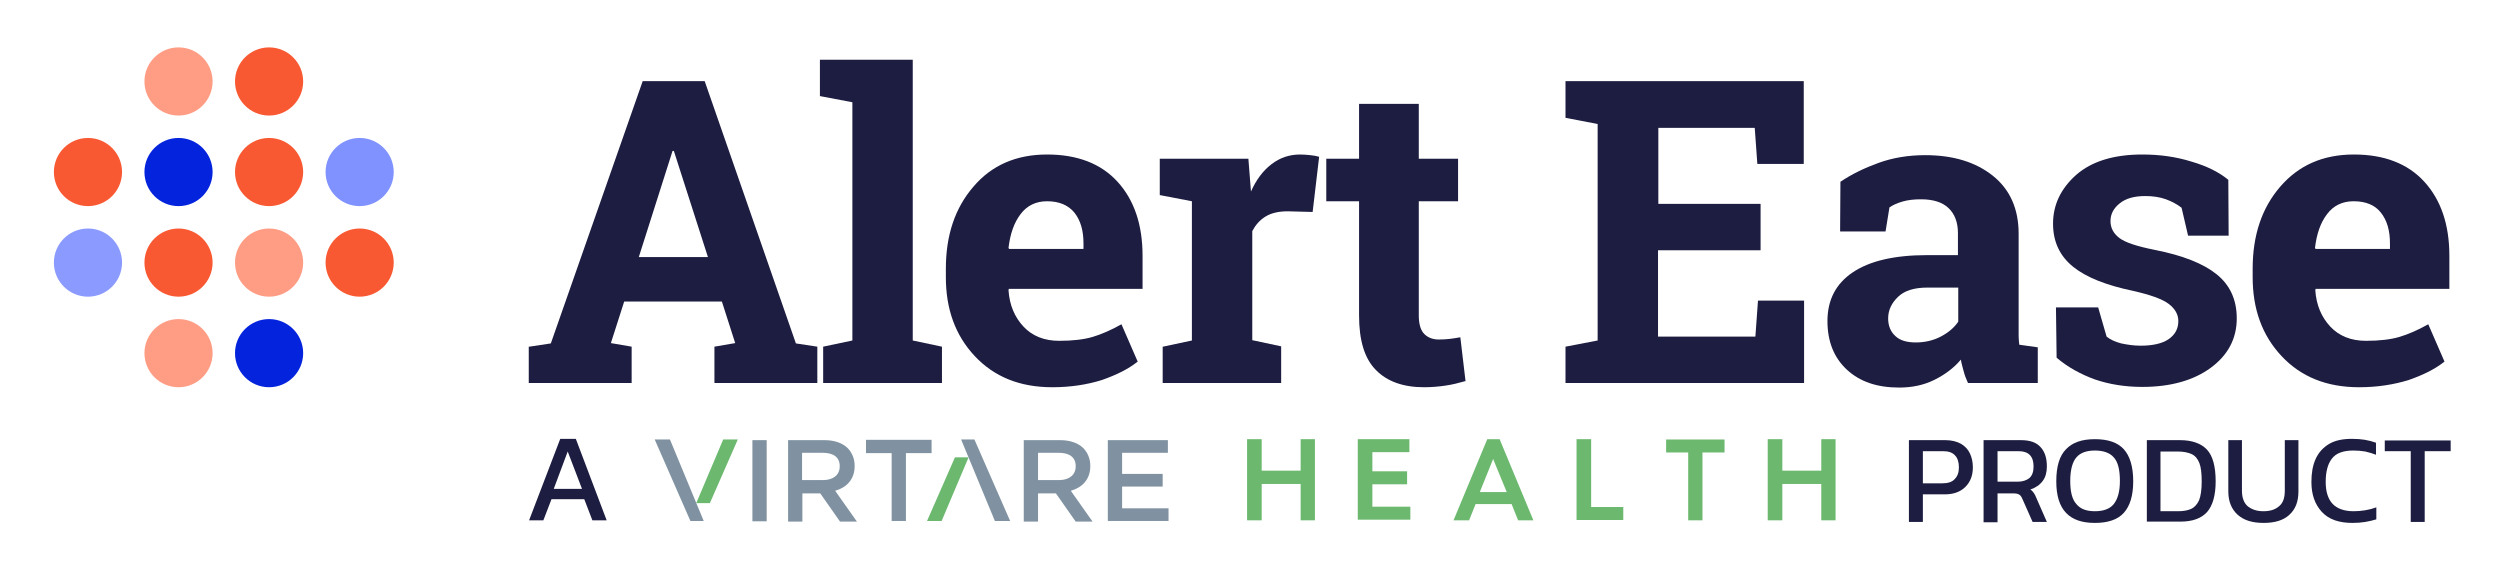
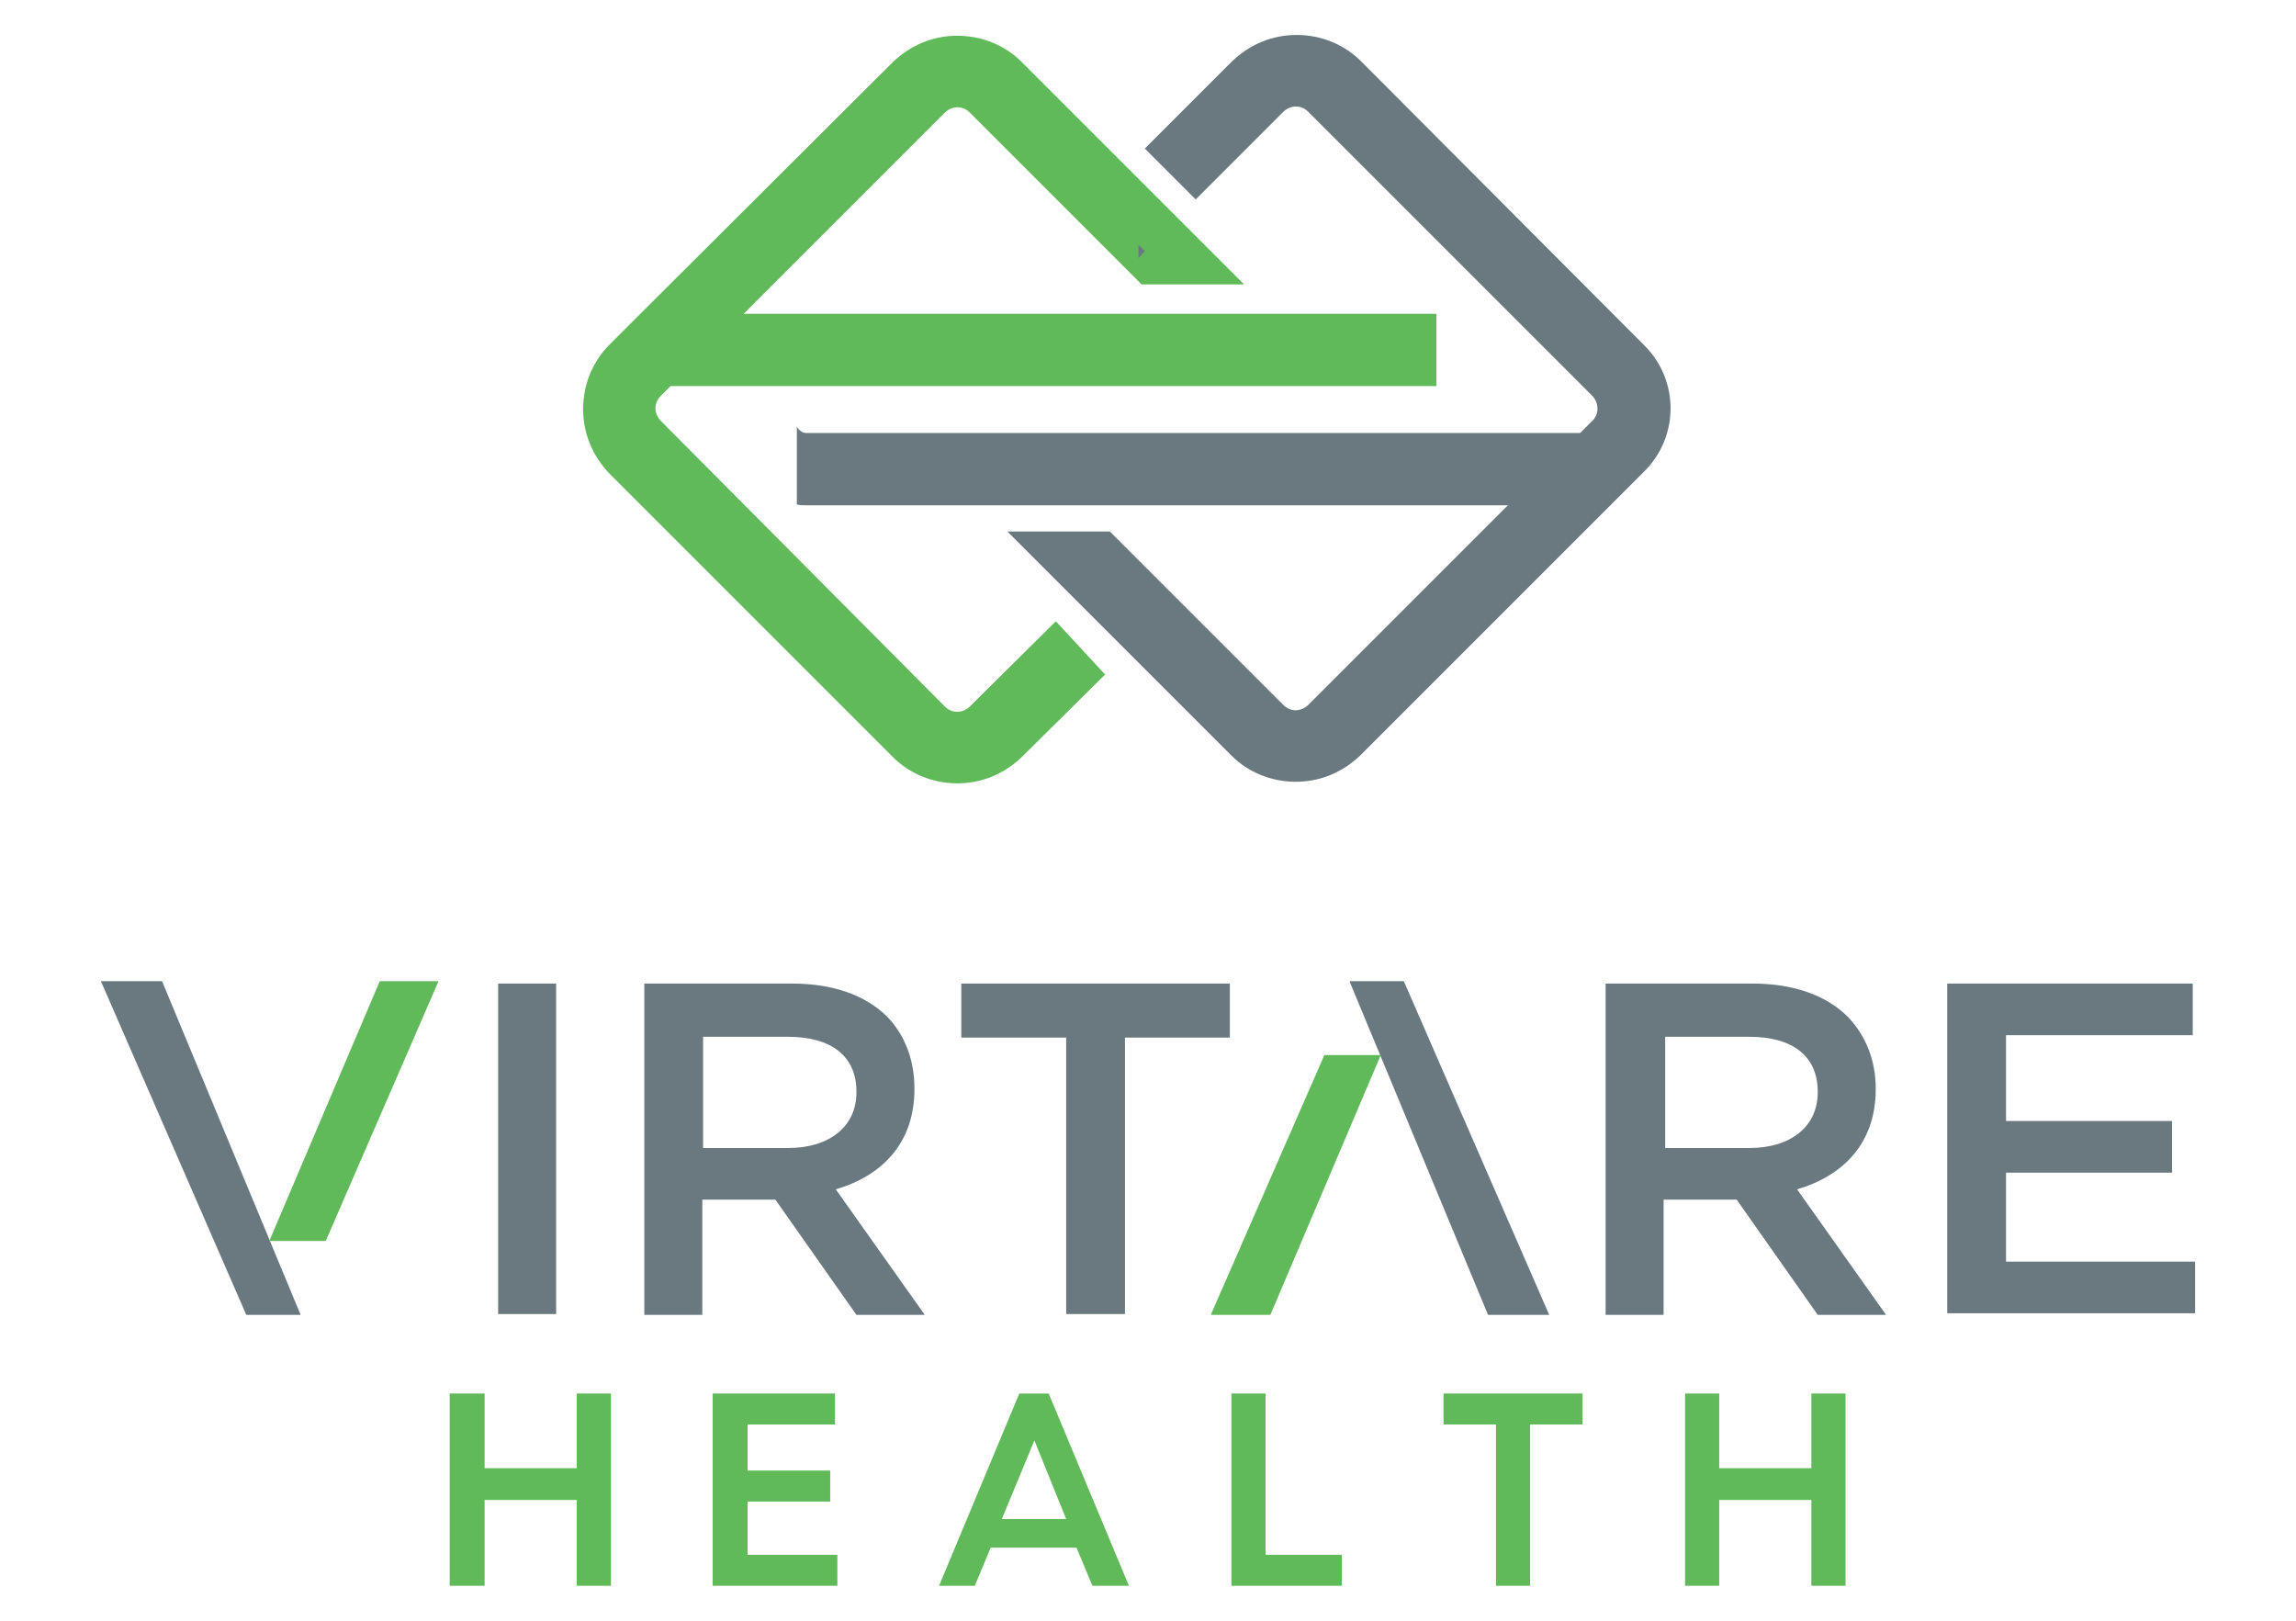
- <svg xmlns="http://www.w3.org/2000/svg" xmlns:xlink="http://www.w3.org/1999/xlink" version="1.1" id="Layer_1" x="0px" y="0px" viewBox="0 0 770.2 178.2" style="enable-background:new 0 0 770.2 178.2;" xml:space="preserve">
+ <svg xmlns="http://www.w3.org/2000/svg" version="1.1" id="Capa_1" x="0px" y="0px" viewBox="0 0 289 204" style="enable-background:new 0 0 289 204;" xml:space="preserve">
  <style type="text/css">
- 	.st0{fill:#1D1D41;}
- 	.st1{clip-path:url(#SVGID_00000147208117776547821490000012006905065773922951_);}
- 	.st2{clip-path:url(#SVGID_00000098215842679583662980000014785320235915823523_);fill:#FF9C84;}
- 	.st3{clip-path:url(#SVGID_00000086668050203674814670000016657960641722485388_);}
- 	.st4{clip-path:url(#SVGID_00000077297539055422573910000008655342191132459710_);fill:#F95932;}
- 	.st5{clip-path:url(#SVGID_00000096029034312060366690000013751748893925976196_);}
- 	.st6{clip-path:url(#SVGID_00000077297584495577469890000002003461637144702852_);fill:#0423DD;}
- 	.st7{clip-path:url(#SVGID_00000048484746235688693460000010144293799456945838_);}
- 	.st8{clip-path:url(#SVGID_00000129168470097784718460000012652877612349612945_);fill:#F95932;}
- 	.st9{clip-path:url(#SVGID_00000070818985525521327820000017539656714322928566_);}
- 	.st10{clip-path:url(#SVGID_00000065755962934697796750000008991451002869352593_);fill:#F95932;}
- 	.st11{clip-path:url(#SVGID_00000049179539525905421640000012772989568871335338_);}
- 	.st12{clip-path:url(#SVGID_00000151544092285802104120000016024323475213835670_);fill:#F95932;}
- 	.st13{clip-path:url(#SVGID_00000087374445773528093100000004212736876193737888_);}
- 	.st14{clip-path:url(#SVGID_00000116232611266499021030000007277362355460562575_);fill:#8A9AFF;}
- 	.st15{clip-path:url(#SVGID_00000115496365609540044170000010473591379349162666_);}
- 	.st16{clip-path:url(#SVGID_00000008847888927535290130000016706112208681149589_);fill:#FF9C84;}
- 	.st17{clip-path:url(#SVGID_00000048471179060032327350000008126196712575540660_);}
- 	.st18{clip-path:url(#SVGID_00000167364012063937287640000002831284327962279304_);fill:#8092FF;}
- 	.st19{clip-path:url(#SVGID_00000161597835674313960060000004034212082709181829_);}
- 	.st20{clip-path:url(#SVGID_00000141437507730600446430000014927327244337473666_);fill:#F95932;}
- 	.st21{clip-path:url(#SVGID_00000157989529313299168080000014668160698764018620_);}
- 	.st22{clip-path:url(#SVGID_00000055708210127090309520000010900562443265502122_);fill:#FF9C84;}
- 	.st23{clip-path:url(#SVGID_00000108989061514629500400000005352843153810325428_);}
- 	.st24{clip-path:url(#SVGID_00000003085832724242788510000003716898120191533701_);fill:#0423DD;}
- 	.st25{fill:#6BB86E;}
- 	.st26{fill:#8092A1;}
+ 	.st0{fill:#6A7980;}
+ 	.st1{fill:#61BA59;}
</style>
  <g>
-     <path class="st0" d="M163.1,106.8l6.6-1L198,25h19.1l28.1,80.8l6.6,1V118h-31.7v-11.2l6.4-1.1l-4.1-12.8h-30.1l-4.1,12.8l6.4,1.1   V118h-31.7V106.8z M196.8,79.2h21.3l-10.5-32.7h-0.4L196.8,79.2z" />
-     <path class="st0" d="M252.6,29.6V18.4h28.6v86.5l9,1.9V118h-36.6v-11.2l9-1.9V31.5L252.6,29.6z" />
-     <path class="st0" d="M324.2,119.3c-10,0-17.9-3.2-23.9-9.6c-6-6.4-8.9-14.5-8.9-24.3v-2.6c0-10.3,2.8-18.7,8.5-25.3   c5.6-6.6,13.2-9.9,22.7-9.9c9.3,0,16.6,2.8,21.7,8.4c5.1,5.6,7.7,13.2,7.7,22.8V89h-41.2l-0.1,0.4c0.3,4.6,1.9,8.3,4.6,11.2   c2.7,2.9,6.4,4.4,11,4.4c4.1,0,7.6-0.4,10.3-1.2c2.7-0.8,5.7-2.1,8.9-3.9l5,11.5c-2.9,2.3-6.5,4.1-11.1,5.7   C334.9,118.5,329.8,119.3,324.2,119.3z M322.6,62c-3.4,0-6.2,1.3-8.2,4c-2,2.6-3.2,6.1-3.7,10.4l0.2,0.3h22.9V75   c0-4-0.9-7.1-2.8-9.5C329.1,63.2,326.3,62,322.6,62z" />
-     <path class="st0" d="M358.3,106.8l8.9-1.9V62l-9.9-1.9V48.9h27.3l0.8,10.1c1.6-3.6,3.7-6.4,6.3-8.4c2.6-2,5.5-3,8.9-3   c1,0,2,0.1,3.1,0.2c1.1,0.1,2,0.3,2.7,0.5l-2,17l-7.7-0.2c-2.7,0-5,0.5-6.8,1.6c-1.8,1.1-3.1,2.6-4.1,4.5v33.6l8.9,1.9V118h-36.5   V106.8z" />
-     <path class="st0" d="M437.1,32v16.9h12.1V62h-12.1v35.2c0,2.7,0.6,4.6,1.7,5.7c1.1,1.1,2.6,1.7,4.5,1.7c1.3,0,2.4-0.1,3.4-0.2   c1-0.1,2-0.3,3.2-0.5l1.6,13.5c-2.1,0.6-4.1,1.1-6.2,1.4c-2,0.3-4.3,0.5-6.6,0.5c-6.4,0-11.4-1.8-14.8-5.3   c-3.5-3.5-5.2-9.1-5.2-16.8V62h-10.1V48.9h10.1V32H437.1z" />
-     <path class="st0" d="M542.3,77.1h-31.5v26.6h30l0.8-11.1h14.2V118h-73.5v-11.2l9.9-1.9V38.2l-9.9-1.9V25h9.9h63.5v25.5h-14.3   l-0.8-11.1h-29.7v23.4h31.5V77.1z" />
-     <path class="st0" d="M606.3,118c-0.5-1.1-1-2.3-1.3-3.5s-0.7-2.4-0.9-3.7c-2.2,2.6-4.9,4.6-8.1,6.2c-3.2,1.6-6.8,2.4-10.9,2.4   c-6.8,0-12.1-1.8-16.1-5.5c-4-3.7-6-8.7-6-15c0-6.5,2.6-11.5,7.8-15c5.2-3.5,12.8-5.3,22.9-5.3h9.5v-6.8c0-3.3-1-5.9-2.9-7.7   c-1.9-1.8-4.7-2.7-8.5-2.7c-2.1,0-4,0.2-5.7,0.7c-1.7,0.5-3,1.1-4,1.8l-1.2,7.4h-14l0.1-15.3c3.4-2.3,7.3-4.2,11.7-5.8   c4.4-1.6,9.2-2.4,14.4-2.4c8.6,0,15.5,2.1,20.8,6.3c5.3,4.2,8,10.2,8,17.9v28.5c0,1.1,0,2.1,0,3c0,0.9,0.1,1.8,0.2,2.7l5.7,0.8V118   H606.3z M590.2,105.5c2.8,0,5.4-0.6,7.7-1.8s4.1-2.7,5.4-4.6V88.6h-9.5c-4,0-7,0.9-9,2.8c-2,1.9-3.1,4.1-3.1,6.7   c0,2.3,0.8,4.2,2.3,5.5C585.4,104.9,587.5,105.5,590.2,105.5z" />
-     <path class="st0" d="M686.6,72.6h-12.5l-2-8.6c-1.3-1-2.9-1.9-4.8-2.6c-1.9-0.7-4.1-1-6.4-1c-3.3,0-5.9,0.7-7.8,2.2   c-1.9,1.5-2.9,3.3-2.9,5.5c0,2.1,0.9,3.8,2.7,5.2c1.8,1.4,5.5,2.6,11,3.7c8.6,1.7,14.9,4.2,19,7.5c4.1,3.3,6.2,7.8,6.2,13.6   c0,6.2-2.7,11.3-8,15.2c-5.3,3.9-12.4,5.9-21.1,5.9c-5.3,0-10.2-0.8-14.6-2.3c-4.4-1.6-8.4-3.8-11.8-6.7l-0.2-15.5h13l2.6,9   c1.1,0.9,2.6,1.6,4.5,2.1c1.9,0.4,3.9,0.7,6,0.7c3.8,0,6.7-0.7,8.6-2c2-1.4,3-3.2,3-5.6c0-2-1-3.8-3-5.3c-2-1.5-5.7-2.8-11-4   c-8.1-1.7-14.3-4.1-18.4-7.4c-4.1-3.3-6.2-7.7-6.2-13.3c0-5.8,2.4-10.8,7.1-15c4.8-4.2,11.6-6.3,20.4-6.3c5.4,0,10.4,0.7,15.2,2.2   c4.8,1.4,8.5,3.3,11.3,5.6L686.6,72.6z" />
-     <path class="st0" d="M726.8,119.3c-10,0-17.9-3.2-23.9-9.6c-6-6.4-8.9-14.5-8.9-24.3v-2.6c0-10.3,2.8-18.7,8.5-25.3   s13.2-9.9,22.7-9.9c9.3,0,16.6,2.8,21.7,8.4c5.1,5.6,7.7,13.2,7.7,22.8V89h-41.2l-0.1,0.4c0.3,4.6,1.9,8.3,4.6,11.2   c2.7,2.9,6.4,4.4,11,4.4c4.1,0,7.6-0.4,10.3-1.2c2.7-0.8,5.7-2.1,8.9-3.9l5,11.5c-2.9,2.3-6.5,4.1-11.1,5.7   C737.4,118.5,732.4,119.3,726.8,119.3z M725.1,62c-3.4,0-6.2,1.3-8.2,4c-2,2.6-3.2,6.1-3.7,10.4l0.2,0.3h22.9V75   c0-4-0.9-7.1-2.8-9.5C731.7,63.2,728.9,62,725.1,62z" />
+     <path class="st0" d="M62.7,123.8H70v41.6h-7.3V123.8z" />
+     <path class="st0" d="M81.1,123.8h18.6c5.2,0,9.3,1.5,12,4.2c2.2,2.3,3.4,5.4,3.4,9v0.1c0,6.8-4.1,10.9-9.9,12.6l11.2,15.8h-8.6   L97.6,151h-9.2v14.5h-7.3V123.8z M99.2,144.5c5.2,0,8.6-2.7,8.6-7v-0.1c0-4.5-3.2-6.9-8.6-6.9H88.5v14H99.2z" />
+     <path class="st0" d="M134.2,130.6H121v-6.8h33.8v6.8h-13.2v34.8h-7.4V130.6z" />
+     <path class="st0" d="M202.1,123.8h18.5c5.2,0,9.3,1.5,12,4.2c2.2,2.3,3.5,5.4,3.5,9v0.1c0,6.8-4.1,10.9-9.9,12.6l11.2,15.8h-8.6   L218.6,151h-9.2v14.5h-7.3V123.8z M220.2,144.5c5.2,0,8.6-2.7,8.6-7v-0.1c0-4.5-3.2-6.9-8.6-6.9h-10.6v14H220.2z" />
+     <path class="st0" d="M245.1,123.8H276v6.5h-23.5v10.8h20.9v6.5h-20.9v11.2h23.8v6.5h-31.2V123.8z" />
+     <polygon class="st0" points="176.7,123.5 169.9,123.5 169.9,123.6 187.3,165.5 195,165.5  " />
+     <polygon class="st0" points="31,165.5 37.8,165.5 37.8,165.4 20.4,123.5 12.7,123.5  " />
  </g>
+   <path class="st0" d="M101.5,54.5c-0.5,0-0.9-0.3-1.2-0.8v9.8c0.4,0.1,0.8,0.1,1.2,0.1h101.2v-9.1H101.5z" />
  <g>
    <g>
-       <defs>
-         <circle id="SVGID_1_" cx="55" cy="25.1" r="10.5" />
-       </defs>
-       <clipPath id="SVGID_00000061469796679492428060000007276373281412974260_">
-         <use xlink:href="#SVGID_1_" style="overflow:visible;" />
-       </clipPath>
-       <g style="clip-path:url(#SVGID_00000061469796679492428060000007276373281412974260_);">
-         <defs>
-           <rect id="SVGID_00000099624271536747753500000009928489509220110222_" x="-561.2" y="-401" width="1882.5" height="1307.3" />
-         </defs>
-         <clipPath id="SVGID_00000112614439567908343160000010663411920658281118_">
-           <use xlink:href="#SVGID_00000099624271536747753500000009928489509220110222_" style="overflow:visible;" />
-         </clipPath>
-         <rect x="38" y="8.1" style="clip-path:url(#SVGID_00000112614439567908343160000010663411920658281118_);fill:#FF9C84;" width="34" height="34" />
-       </g>
-     </g>
-     <g>
-       <defs>
-         <circle id="SVGID_00000147934553515513355880000011177717331585669517_" cx="82.9" cy="25.1" r="10.5" />
-       </defs>
-       <clipPath id="SVGID_00000127728216404103822760000000524018929999805831_">
-         <use xlink:href="#SVGID_00000147934553515513355880000011177717331585669517_" style="overflow:visible;" />
-       </clipPath>
-       <g style="clip-path:url(#SVGID_00000127728216404103822760000000524018929999805831_);">
-         <defs>
-           <rect id="SVGID_00000084519869234411652810000000160165306324207035_" x="-561.2" y="-401" width="1882.5" height="1307.3" />
-         </defs>
-         <clipPath id="SVGID_00000096021654485719030170000016758764825844521344_">
-           <use xlink:href="#SVGID_00000084519869234411652810000000160165306324207035_" style="overflow:visible;" />
-         </clipPath>
-         <rect x="65.9" y="8.1" style="clip-path:url(#SVGID_00000096021654485719030170000016758764825844521344_);fill:#F95932;" width="34" height="34" />
-       </g>
-     </g>
-     <g>
-       <defs>
-         <circle id="SVGID_00000168103497280388503600000001267590316024014508_" cx="55" cy="53" r="10.5" />
-       </defs>
-       <clipPath id="SVGID_00000017487355107855306350000018337082815892566667_">
-         <use xlink:href="#SVGID_00000168103497280388503600000001267590316024014508_" style="overflow:visible;" />
-       </clipPath>
-       <g style="clip-path:url(#SVGID_00000017487355107855306350000018337082815892566667_);">
-         <defs>
-           <rect id="SVGID_00000112621845929426278330000000635270921924204188_" x="-561.2" y="-401" width="1882.5" height="1307.3" />
-         </defs>
-         <clipPath id="SVGID_00000016767725722907315880000007483973112469113789_">
-           <use xlink:href="#SVGID_00000112621845929426278330000000635270921924204188_" style="overflow:visible;" />
-         </clipPath>
-         <rect x="38" y="36" style="clip-path:url(#SVGID_00000016767725722907315880000007483973112469113789_);fill:#0423DD;" width="34" height="34" />
-       </g>
-     </g>
-     <g>
-       <defs>
-         <circle id="SVGID_00000115484315510645606580000016168493718641100711_" cx="82.9" cy="53" r="10.5" />
-       </defs>
-       <clipPath id="SVGID_00000066513656317335619030000005631878219446053280_">
-         <use xlink:href="#SVGID_00000115484315510645606580000016168493718641100711_" style="overflow:visible;" />
-       </clipPath>
-       <g style="clip-path:url(#SVGID_00000066513656317335619030000005631878219446053280_);">
-         <defs>
-           <rect id="SVGID_00000017487740888731279800000001750097314945715362_" x="-561.2" y="-401" width="1882.5" height="1307.3" />
-         </defs>
-         <clipPath id="SVGID_00000138531733977660248390000007687684720234129076_">
-           <use xlink:href="#SVGID_00000017487740888731279800000001750097314945715362_" style="overflow:visible;" />
-         </clipPath>
-         <rect x="65.9" y="36" style="clip-path:url(#SVGID_00000138531733977660248390000007687684720234129076_);fill:#F95932;" width="34" height="34" />
-       </g>
-     </g>
-     <g>
-       <defs>
-         <circle id="SVGID_00000066501154231995071290000018004078312633893556_" cx="55" cy="80.9" r="10.5" />
-       </defs>
-       <clipPath id="SVGID_00000064312476682234951760000011877972425824194956_">
-         <use xlink:href="#SVGID_00000066501154231995071290000018004078312633893556_" style="overflow:visible;" />
-       </clipPath>
-       <g style="clip-path:url(#SVGID_00000064312476682234951760000011877972425824194956_);">
-         <defs>
-           <rect id="SVGID_00000132059795745123252490000000746074059547364790_" x="-561.2" y="-401" width="1882.5" height="1307.3" />
-         </defs>
-         <clipPath id="SVGID_00000037690690178897970680000007330074167576656312_">
-           <use xlink:href="#SVGID_00000132059795745123252490000000746074059547364790_" style="overflow:visible;" />
-         </clipPath>
-         <rect x="38" y="63.9" style="clip-path:url(#SVGID_00000037690690178897970680000007330074167576656312_);fill:#F95932;" width="34" height="34" />
-       </g>
-     </g>
-     <g>
-       <defs>
-         <circle id="SVGID_00000031189047485750749840000004175640909083771551_" cx="27.1" cy="53" r="10.5" />
-       </defs>
-       <clipPath id="SVGID_00000057122548591896049070000006663449801144635021_">
-         <use xlink:href="#SVGID_00000031189047485750749840000004175640909083771551_" style="overflow:visible;" />
-       </clipPath>
-       <g style="clip-path:url(#SVGID_00000057122548591896049070000006663449801144635021_);">
-         <defs>
-           <rect id="SVGID_00000160911672662373008510000018365278444469531304_" x="-561.2" y="-401" width="1882.5" height="1307.3" />
-         </defs>
-         <clipPath id="SVGID_00000005255224262393548920000017804118496808449427_">
-           <use xlink:href="#SVGID_00000160911672662373008510000018365278444469531304_" style="overflow:visible;" />
-         </clipPath>
-         <rect x="10.1" y="36" style="clip-path:url(#SVGID_00000005255224262393548920000017804118496808449427_);fill:#F95932;" width="34" height="34" />
-       </g>
-     </g>
-     <g>
-       <defs>
-         <circle id="SVGID_00000181046904976715886390000002179134333340126340_" cx="27.1" cy="80.9" r="10.5" />
-       </defs>
-       <clipPath id="SVGID_00000158735379088608352820000007807051963455787416_">
-         <use xlink:href="#SVGID_00000181046904976715886390000002179134333340126340_" style="overflow:visible;" />
-       </clipPath>
-       <g style="clip-path:url(#SVGID_00000158735379088608352820000007807051963455787416_);">
-         <defs>
-           <rect id="SVGID_00000068655801366109207090000016770041832071850886_" x="-561.2" y="-401" width="1882.5" height="1307.3" />
-         </defs>
-         <clipPath id="SVGID_00000047756689107508226770000009412660007790384770_">
-           <use xlink:href="#SVGID_00000068655801366109207090000016770041832071850886_" style="overflow:visible;" />
-         </clipPath>
-         <rect x="10.1" y="63.9" style="clip-path:url(#SVGID_00000047756689107508226770000009412660007790384770_);fill:#8A9AFF;" width="34" height="34" />
-       </g>
-     </g>
-     <g>
-       <defs>
-         <circle id="SVGID_00000141441440766568243140000000160860271291221634_" cx="82.9" cy="80.9" r="10.5" />
-       </defs>
-       <clipPath id="SVGID_00000019666024077947201610000003207380284130412425_">
-         <use xlink:href="#SVGID_00000141441440766568243140000000160860271291221634_" style="overflow:visible;" />
-       </clipPath>
-       <g style="clip-path:url(#SVGID_00000019666024077947201610000003207380284130412425_);">
-         <defs>
-           <rect id="SVGID_00000027571006307302684770000005824406594273740440_" x="-561.2" y="-401" width="1882.5" height="1307.3" />
-         </defs>
-         <clipPath id="SVGID_00000062185734084951275430000002109766804087854988_">
-           <use xlink:href="#SVGID_00000027571006307302684770000005824406594273740440_" style="overflow:visible;" />
-         </clipPath>
-         <rect x="65.9" y="63.9" style="clip-path:url(#SVGID_00000062185734084951275430000002109766804087854988_);fill:#FF9C84;" width="34" height="34" />
-       </g>
-     </g>
-     <g>
-       <defs>
-         <circle id="SVGID_00000062161932029747569570000001679552555045029251_" cx="110.8" cy="53" r="10.5" />
-       </defs>
-       <clipPath id="SVGID_00000059312349829308271580000000218485337112369544_">
-         <use xlink:href="#SVGID_00000062161932029747569570000001679552555045029251_" style="overflow:visible;" />
-       </clipPath>
-       <g style="clip-path:url(#SVGID_00000059312349829308271580000000218485337112369544_);">
-         <defs>
-           <rect id="SVGID_00000019654642064853971590000001580474760787488952_" x="-561.2" y="-401" width="1882.5" height="1307.3" />
-         </defs>
-         <clipPath id="SVGID_00000181786242809990354760000007891209749056442032_">
-           <use xlink:href="#SVGID_00000019654642064853971590000001580474760787488952_" style="overflow:visible;" />
-         </clipPath>
-         <rect x="93.8" y="36" style="clip-path:url(#SVGID_00000181786242809990354760000007891209749056442032_);fill:#8092FF;" width="34" height="34" />
-       </g>
-     </g>
-     <g>
-       <defs>
-         <circle id="SVGID_00000128469990665893270460000012905571145757429130_" cx="110.8" cy="80.9" r="10.5" />
-       </defs>
-       <clipPath id="SVGID_00000006690995495270047860000005474637954180793261_">
-         <use xlink:href="#SVGID_00000128469990665893270460000012905571145757429130_" style="overflow:visible;" />
-       </clipPath>
-       <g style="clip-path:url(#SVGID_00000006690995495270047860000005474637954180793261_);">
-         <defs>
-           <rect id="SVGID_00000013905256276463698020000018056811375266697136_" x="-561.2" y="-401" width="1882.5" height="1307.3" />
-         </defs>
-         <clipPath id="SVGID_00000163056994648209134750000006186594781933928102_">
-           <use xlink:href="#SVGID_00000013905256276463698020000018056811375266697136_" style="overflow:visible;" />
-         </clipPath>
-         <rect x="93.8" y="63.9" style="clip-path:url(#SVGID_00000163056994648209134750000006186594781933928102_);fill:#F95932;" width="34" height="34" />
-       </g>
-     </g>
-     <g>
-       <defs>
-         <circle id="SVGID_00000047749372643114844760000017722184212656255884_" cx="55" cy="108.8" r="10.5" />
-       </defs>
-       <clipPath id="SVGID_00000018212141371519079770000010161032963411394953_">
-         <use xlink:href="#SVGID_00000047749372643114844760000017722184212656255884_" style="overflow:visible;" />
-       </clipPath>
-       <g style="clip-path:url(#SVGID_00000018212141371519079770000010161032963411394953_);">
-         <defs>
-           <rect id="SVGID_00000090254910863761487050000001077856900757592740_" x="-561.2" y="-401" width="1882.5" height="1307.3" />
-         </defs>
-         <clipPath id="SVGID_00000170982341547877328550000011556581932964061866_">
-           <use xlink:href="#SVGID_00000090254910863761487050000001077856900757592740_" style="overflow:visible;" />
-         </clipPath>
-         <rect x="38" y="91.8" style="clip-path:url(#SVGID_00000170982341547877328550000011556581932964061866_);fill:#FF9C84;" width="34" height="34" />
-       </g>
-     </g>
-     <g>
-       <defs>
-         <circle id="SVGID_00000126284811353532287320000013328189047227850138_" cx="82.9" cy="108.8" r="10.5" />
-       </defs>
-       <clipPath id="SVGID_00000183232664080886163190000000594656755523850631_">
-         <use xlink:href="#SVGID_00000126284811353532287320000013328189047227850138_" style="overflow:visible;" />
-       </clipPath>
-       <g style="clip-path:url(#SVGID_00000183232664080886163190000000594656755523850631_);">
-         <defs>
-           <rect id="SVGID_00000024716970623686083220000005511430458092430997_" x="-561.2" y="-401" width="1882.5" height="1307.3" />
-         </defs>
-         <clipPath id="SVGID_00000021838353875028765710000015002072594344414093_">
-           <use xlink:href="#SVGID_00000024716970623686083220000005511430458092430997_" style="overflow:visible;" />
-         </clipPath>
-         <rect x="65.9" y="91.8" style="clip-path:url(#SVGID_00000021838353875028765710000015002072594344414093_);fill:#0423DD;" width="34" height="34" />
-       </g>
+       <path class="st1" d="M56.6,199.6v-24.2H61v9.4h11.6v-9.4h4.3v24.2h-4.3v-10.8H61v10.8H56.6z" />
+       <path class="st1" d="M89.7,199.6v-24.2h15.4v3.9H94.1v5.8h10.4v3.9H94.1v6.7h11.3v3.9H89.7z" />
+       <path class="st1" d="M118.2,199.6l10.1-24.2h3.7l10.1,24.2h-4.6l-2-4.8h-10.8l-2,4.8H118.2z M126.1,191.2h8.1l-4-9.9L126.1,191.2z    " />
+       <path class="st1" d="M155,199.6v-24.2h4.3v20.3h9.6v3.9H155z" />
+       <path class="st1" d="M188.3,199.6v-20.3h-6.6v-3.9h17.5v3.9h-6.6v20.3H188.3z" />
+       <path class="st1" d="M212.1,199.6v-24.2h4.3v9.4H228v-9.4h4.3v24.2H228v-10.8h-11.6v10.8H212.1z" />
    </g>
  </g>
+   <polygon class="st1" points="152.4,165.5 159.9,165.5 173.8,132.8 166.7,132.8 " />
+   <polygon class="st1" points="55.2,123.5 47.8,123.5 33.9,156.2 41,156.2 " />
+   <path class="st1" d="M84.4,48.6h96.4v-9.1H93.6l25.3-25.3c0.6-0.6,1.3-0.7,1.6-0.7c0.4,0,1,0.1,1.6,0.7l21.6,21.6h12.9l-28-28  c-2.1-2.1-5-3.3-8.1-3.3c-3.1,0-5.9,1.2-8.1,3.3L80.5,39.6c0,0,0,0,0,0v0l-3.8,3.8c-2.1,2.1-3.3,5-3.3,8.1c0,3.1,1.2,5.9,3.3,8.1  l35.7,35.7h0c2.1,2.1,5,3.3,8.1,3.3c3.1,0,5.9-1.2,8.1-3.3l10.5-10.4l-6.2-6.7l-10.8,10.7c-0.6,0.6-1.3,0.7-1.6,0.7  c-0.4,0-1-0.1-1.6-0.7L83.2,53c-0.6-0.6-0.7-1.3-0.7-1.6c0-0.4,0.1-1,0.7-1.6L84.4,48.6z" />
  <g>
-     <path class="st25" d="M384.2,160.3v-25h4.5v9.7h12v-9.7h4.4v25h-4.4v-11.2h-12v11.2H384.2z" />
-     <path class="st25" d="M418.3,160.3v-25h15.9v4h-11.4v5.9h10.7v4h-10.7v6.9h11.7v4H418.3z" />
-     <path class="st25" d="M447.8,160.3l10.4-25h3.8l10.4,25h-4.7l-2-5h-11.1l-2,5H447.8z M455.9,151.6h8.3l-4.2-10.2L455.9,151.6z" />
-     <path class="st25" d="M485.7,160.3v-25h4.5v20.9h9.9v4H485.7z" />
-     <path class="st25" d="M520.1,160.3v-20.9h-6.8v-4h18v4h-6.8v20.9H520.1z" />
-     <path class="st25" d="M544.6,160.3v-25h4.5v9.7h12v-9.7h4.4v25h-4.4v-11.2h-12v11.2H544.6z" />
-   </g>
-   <g>
-     <g>
-       <path class="st26" d="M231.8,135.6h4.4v25h-4.4V135.6z" />
-       <path class="st26" d="M242.8,135.6H254c3.1,0,5.6,0.9,7.2,2.5c1.3,1.4,2.1,3.2,2.1,5.4v0.1c0,4.1-2.5,6.6-6,7.6l6.7,9.5h-5.2    l-6.1-8.7h-5.5v8.7h-4.4V135.6z M253.6,147.9c3.1,0,5.1-1.6,5.1-4.2v-0.1c0-2.7-1.9-4.1-5.2-4.1h-6.4v8.4H253.6z" />
-       <path class="st26" d="M274.7,139.6h-7.9v-4.1H287v4.1h-7.9v20.9h-4.4V139.6z" />
-       <path class="st26" d="M315.5,135.6h11.1c3.1,0,5.6,0.9,7.2,2.5c1.3,1.4,2.1,3.2,2.1,5.4v0.1c0,4.1-2.5,6.6-6,7.6l6.7,9.5h-5.2    l-6.1-8.7h-5.5v8.7h-4.4V135.6z M326.3,147.9c3.1,0,5.1-1.6,5.1-4.2v-0.1c0-2.7-1.9-4.1-5.2-4.1h-6.4v8.4H326.3z" />
-       <path class="st26" d="M341.3,135.6h18.5v3.9h-14.1v6.5h12.5v3.9h-12.5v6.7H360v3.9h-18.7V135.6z" />
-       <polygon class="st26" points="300.2,135.4 296.1,135.4 296.1,135.4 306.5,160.5 311.2,160.5   " />
-       <polygon class="st26" points="212.7,160.5 216.8,160.5 216.8,160.5 206.4,135.4 201.7,135.4   " />
-     </g>
-     <polygon class="st25" points="285.6,160.5 290.1,160.5 298.4,140.9 294.2,140.9  " />
-     <polygon class="st25" points="227.3,135.4 222.8,135.4 214.5,155 218.7,155  " />
-   </g>
-   <g>
-     <path class="st0" d="M163,160.3l9.6-25.1h4.8l9.5,25.1h-4.4l-2.5-6.5h-10.1l-2.5,6.5H163z M170.6,150.6h8.7l-4.4-11.5L170.6,150.6z   " />
-   </g>
-   <g>
-     <path class="st0" d="M588.1,160.7v-25.1h11.2c1.9,0,3.5,0.4,4.8,1.1c1.2,0.7,2.2,1.7,2.8,3s0.9,2.7,0.9,4.3c0,2.5-0.8,4.5-2.3,6   c-1.5,1.5-3.6,2.3-6.3,2.3h-6.8v8.5H588.1z M592.4,148.9h6c1.7,0,3-0.4,3.8-1.3c0.9-0.9,1.3-2.1,1.3-3.6c0-1.6-0.4-2.9-1.2-3.7   c-0.8-0.9-2-1.3-3.7-1.3h-6.2V148.9z" />
-     <path class="st0" d="M611.1,160.7v-25.1h11.5c2.8,0,4.8,0.7,6.1,2.2c1.3,1.4,1.9,3.4,1.9,5.9c0,1.8-0.4,3.3-1.3,4.5   c-0.9,1.2-2.2,2.1-3.8,2.6c0.5,0.3,0.8,0.7,1.1,1.1c0.3,0.4,0.5,0.9,0.8,1.6l3.2,7.3h-4.4l-3.1-7c-0.3-0.7-0.6-1.2-1-1.4   c-0.4-0.3-1.1-0.4-2-0.4h-4.7v8.9H611.1z M615.4,148.4h6.2c1.5,0,2.7-0.4,3.6-1.1c0.9-0.8,1.3-2,1.3-3.6c0-3.1-1.5-4.7-4.6-4.7   h-6.5V148.4z" />
-     <path class="st0" d="M645.4,161.1c-4,0-6.9-1-8.9-3.1c-2-2.1-3-5.3-3-9.7c0-4.6,1-7.9,3-9.9c2-2.1,4.9-3.1,8.9-3.1c4,0,7,1,8.9,3.1   s2.9,5.4,2.9,9.9c0,4.4-1,7.6-2.9,9.7C652.4,160.1,649.4,161.1,645.4,161.1z M645.4,157.5c2.6,0,4.6-0.7,5.8-2.2s1.9-3.8,1.9-7.1   c0-3.5-0.6-5.9-1.9-7.3c-1.2-1.4-3.2-2.1-5.8-2.1c-2.6,0-4.5,0.7-5.7,2.1c-1.2,1.4-1.9,3.8-1.9,7.3c0,3.3,0.6,5.7,1.9,7.1   C640.9,156.8,642.8,157.5,645.4,157.5z" />
-     <path class="st0" d="M661.4,160.7v-25.1h10.2c3.7,0,6.5,1,8.3,2.9s2.7,5.2,2.7,9.8c0,4.3-0.9,7.4-2.6,9.4c-1.8,2-4.5,3-8.3,3H661.4   z M665.6,157.5h5.3c1.6,0,3-0.2,4.1-0.7c1.1-0.5,1.9-1.4,2.5-2.7c0.5-1.3,0.8-3.2,0.8-5.7c0-2.5-0.2-4.4-0.7-5.7s-1.3-2.3-2.4-2.8   c-1.1-0.5-2.5-0.8-4.3-0.8h-5.3V157.5z" />
-     <path class="st0" d="M697.4,161.1c-3.5,0-6.1-0.8-8-2.5c-1.9-1.7-2.9-4.1-2.9-7.2v-15.8h4.2v15.6c0,2.1,0.6,3.7,1.7,4.7   c1.2,1,2.8,1.6,4.9,1.6c2.1,0,3.7-0.5,4.9-1.6c1.2-1,1.7-2.6,1.7-4.7v-15.6h4.2v15.8c0,3.1-0.9,5.5-2.8,7.2   C703.5,160.3,700.8,161.1,697.4,161.1z" />
-     <path class="st0" d="M724.7,161.1c-4.1,0-7.3-1.1-9.4-3.4c-2.1-2.3-3.2-5.3-3.2-9.2c0-2.8,0.4-5.1,1.3-7.1c0.9-2,2.3-3.5,4.1-4.6   c1.8-1.1,4.2-1.6,7.1-1.6c1.5,0,2.8,0.1,4,0.3c1.2,0.2,2.3,0.5,3.4,0.9v3.7c-1-0.4-2.1-0.7-3.3-1c-1.2-0.2-2.4-0.3-3.7-0.3   c-3.1,0-5.3,0.8-6.6,2.5c-1.3,1.7-1.9,4.1-1.9,7.2c0,2.9,0.7,5.2,2.1,6.7c1.4,1.5,3.6,2.3,6.5,2.3c1.2,0,2.4-0.1,3.6-0.3   c1.2-0.2,2.3-0.5,3.4-0.9v3.7c-1,0.3-2.2,0.6-3.4,0.8C727.5,161,726.2,161.1,724.7,161.1z" />
-     <path class="st0" d="M742.7,160.7V139h-8v-3.3h20.3v3.3h-8v21.8H742.7z" />
+     <polygon class="st0" points="143.3,30.8 143.3,32.5 144.1,31.6  " />
+     <path class="st0" d="M206.9,43.4L171.3,7.7c-2.1-2.1-5-3.3-8.1-3.3c-3.1,0-5.9,1.2-8.1,3.3l-11,11l6.4,6.4l11-11   c0.6-0.6,1.3-0.7,1.6-0.7c0.4,0,1,0.1,1.6,0.7l35.7,35.7c0.9,0.9,0.9,2.4,0,3.2l-35.7,35.7c-0.6,0.6-1.3,0.7-1.6,0.7   c-0.4,0-1-0.1-1.6-0.7l-21.8-21.8h-12.9l28.2,28.2c2.1,2.1,5,3.3,8.1,3.3s5.9-1.2,8.1-3.3l35.7-35.7   C211.4,55,211.4,47.8,206.9,43.4z" />
  </g>
</svg>
